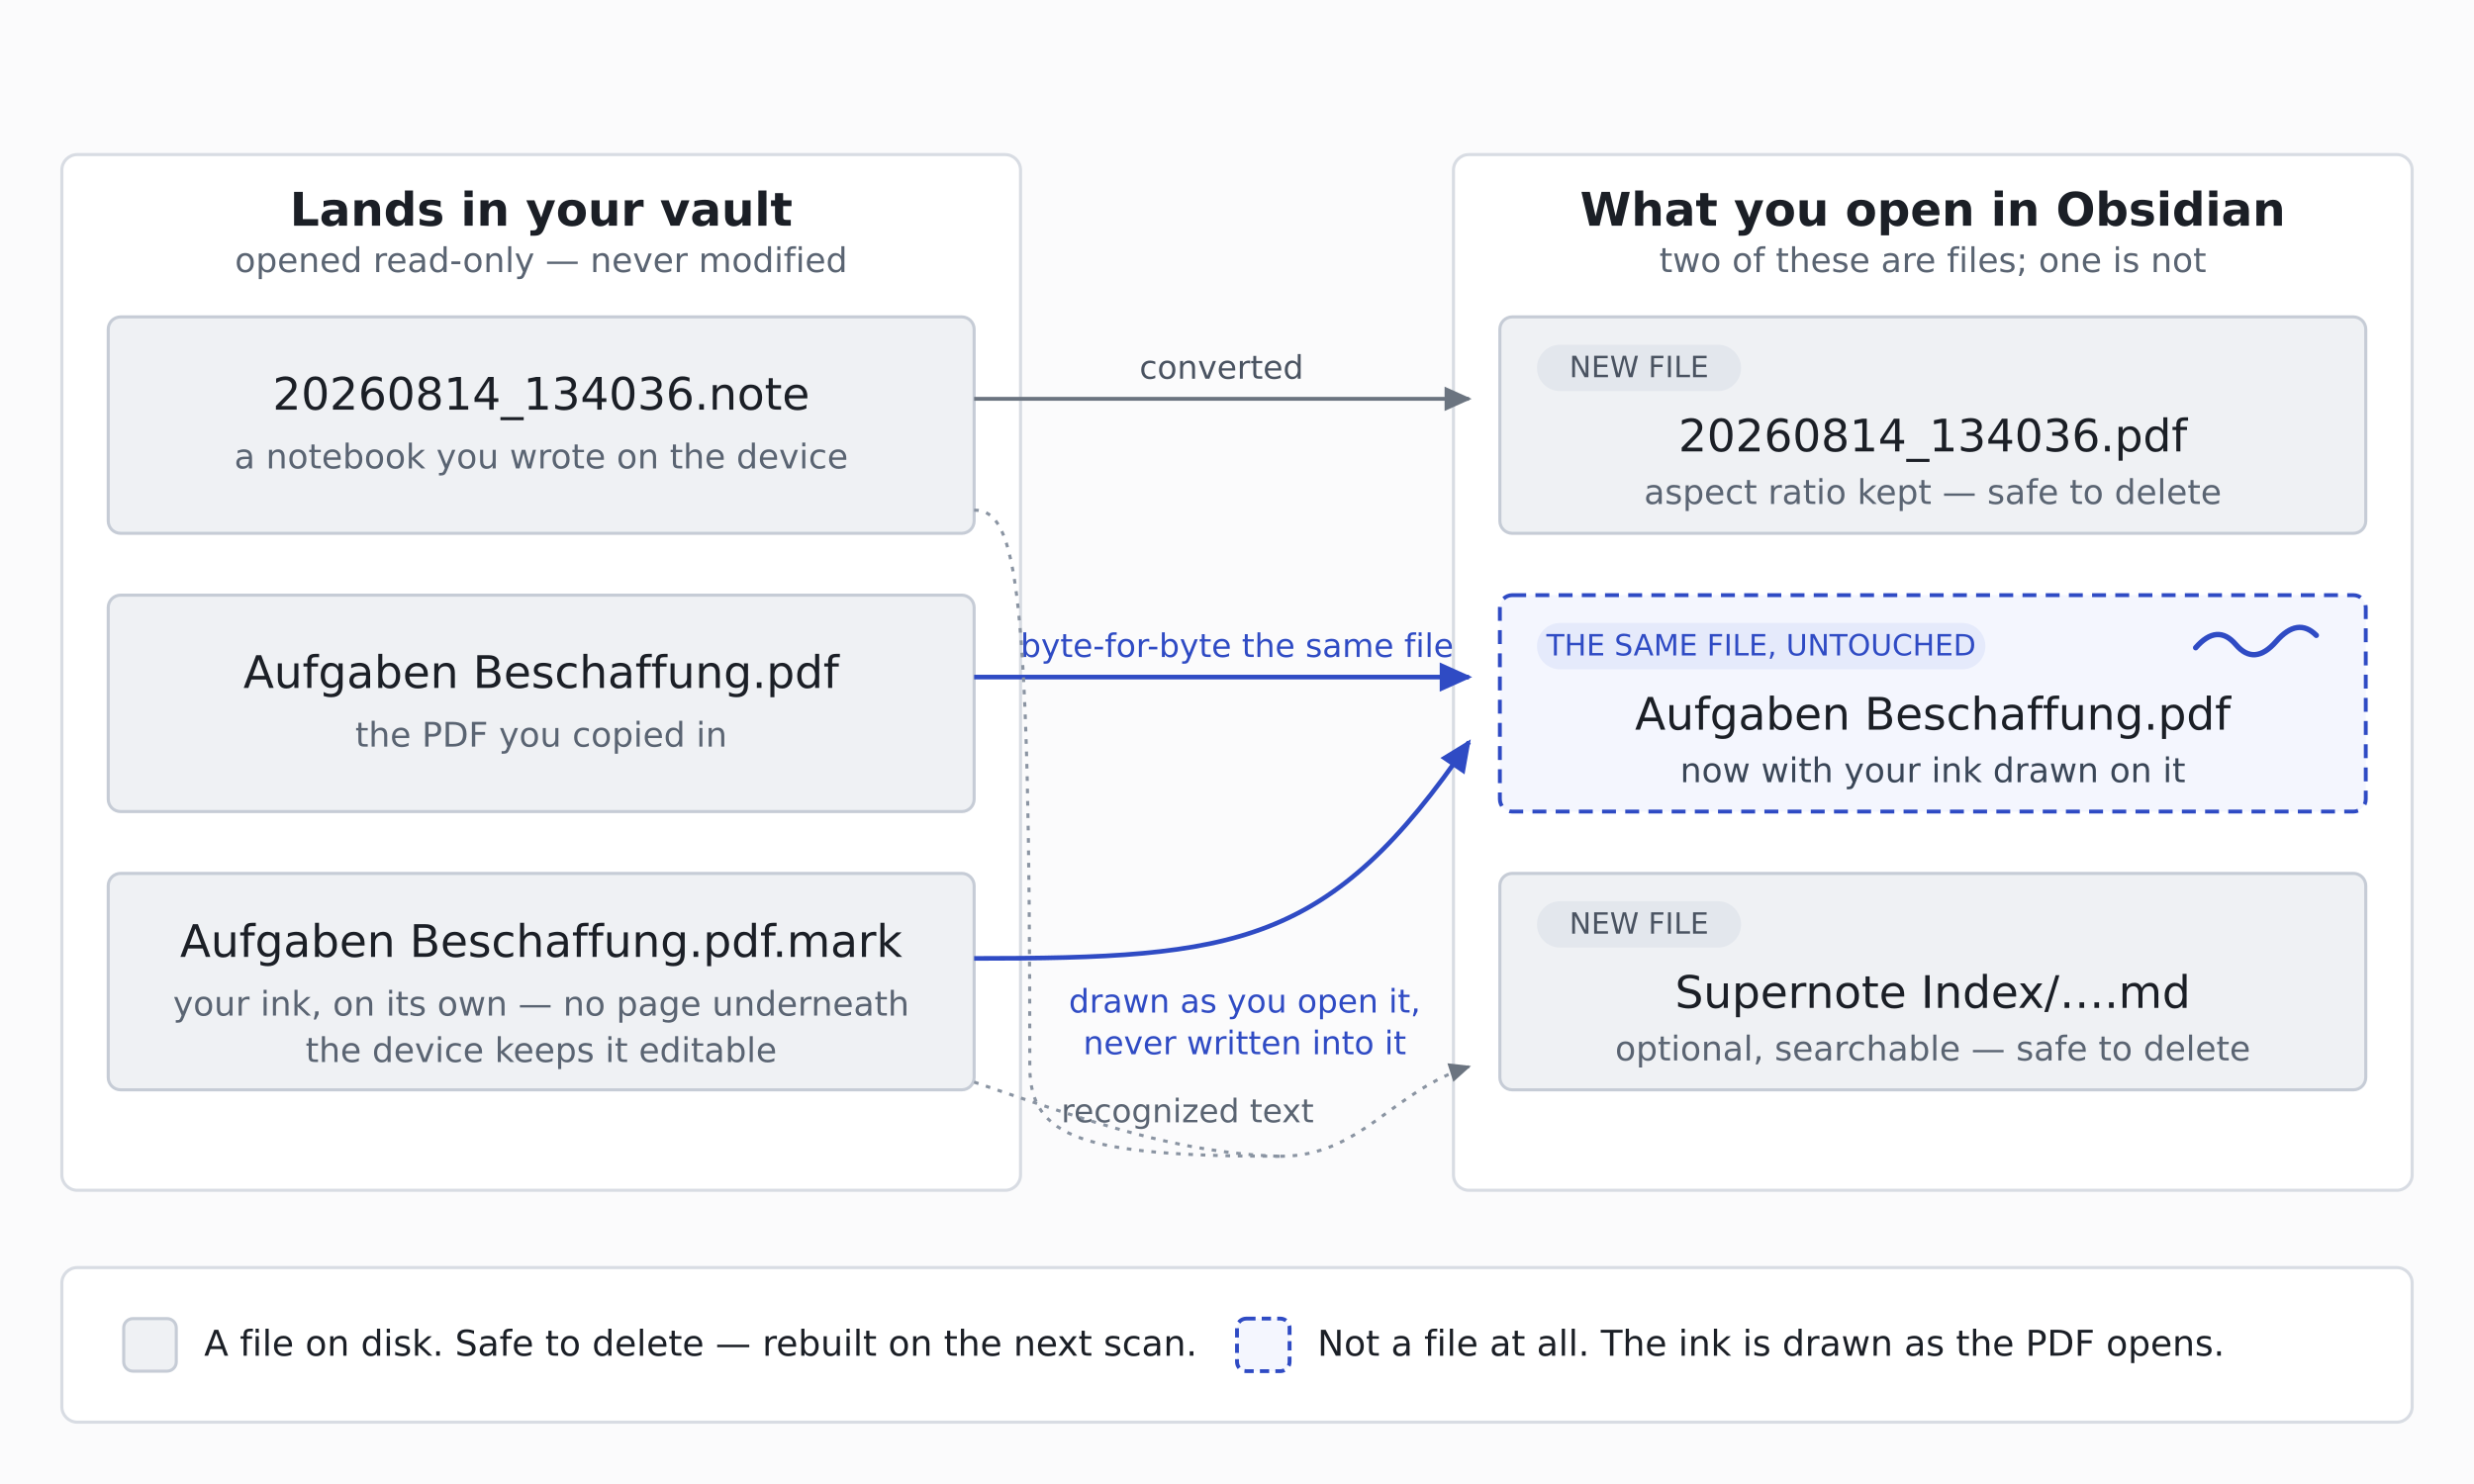
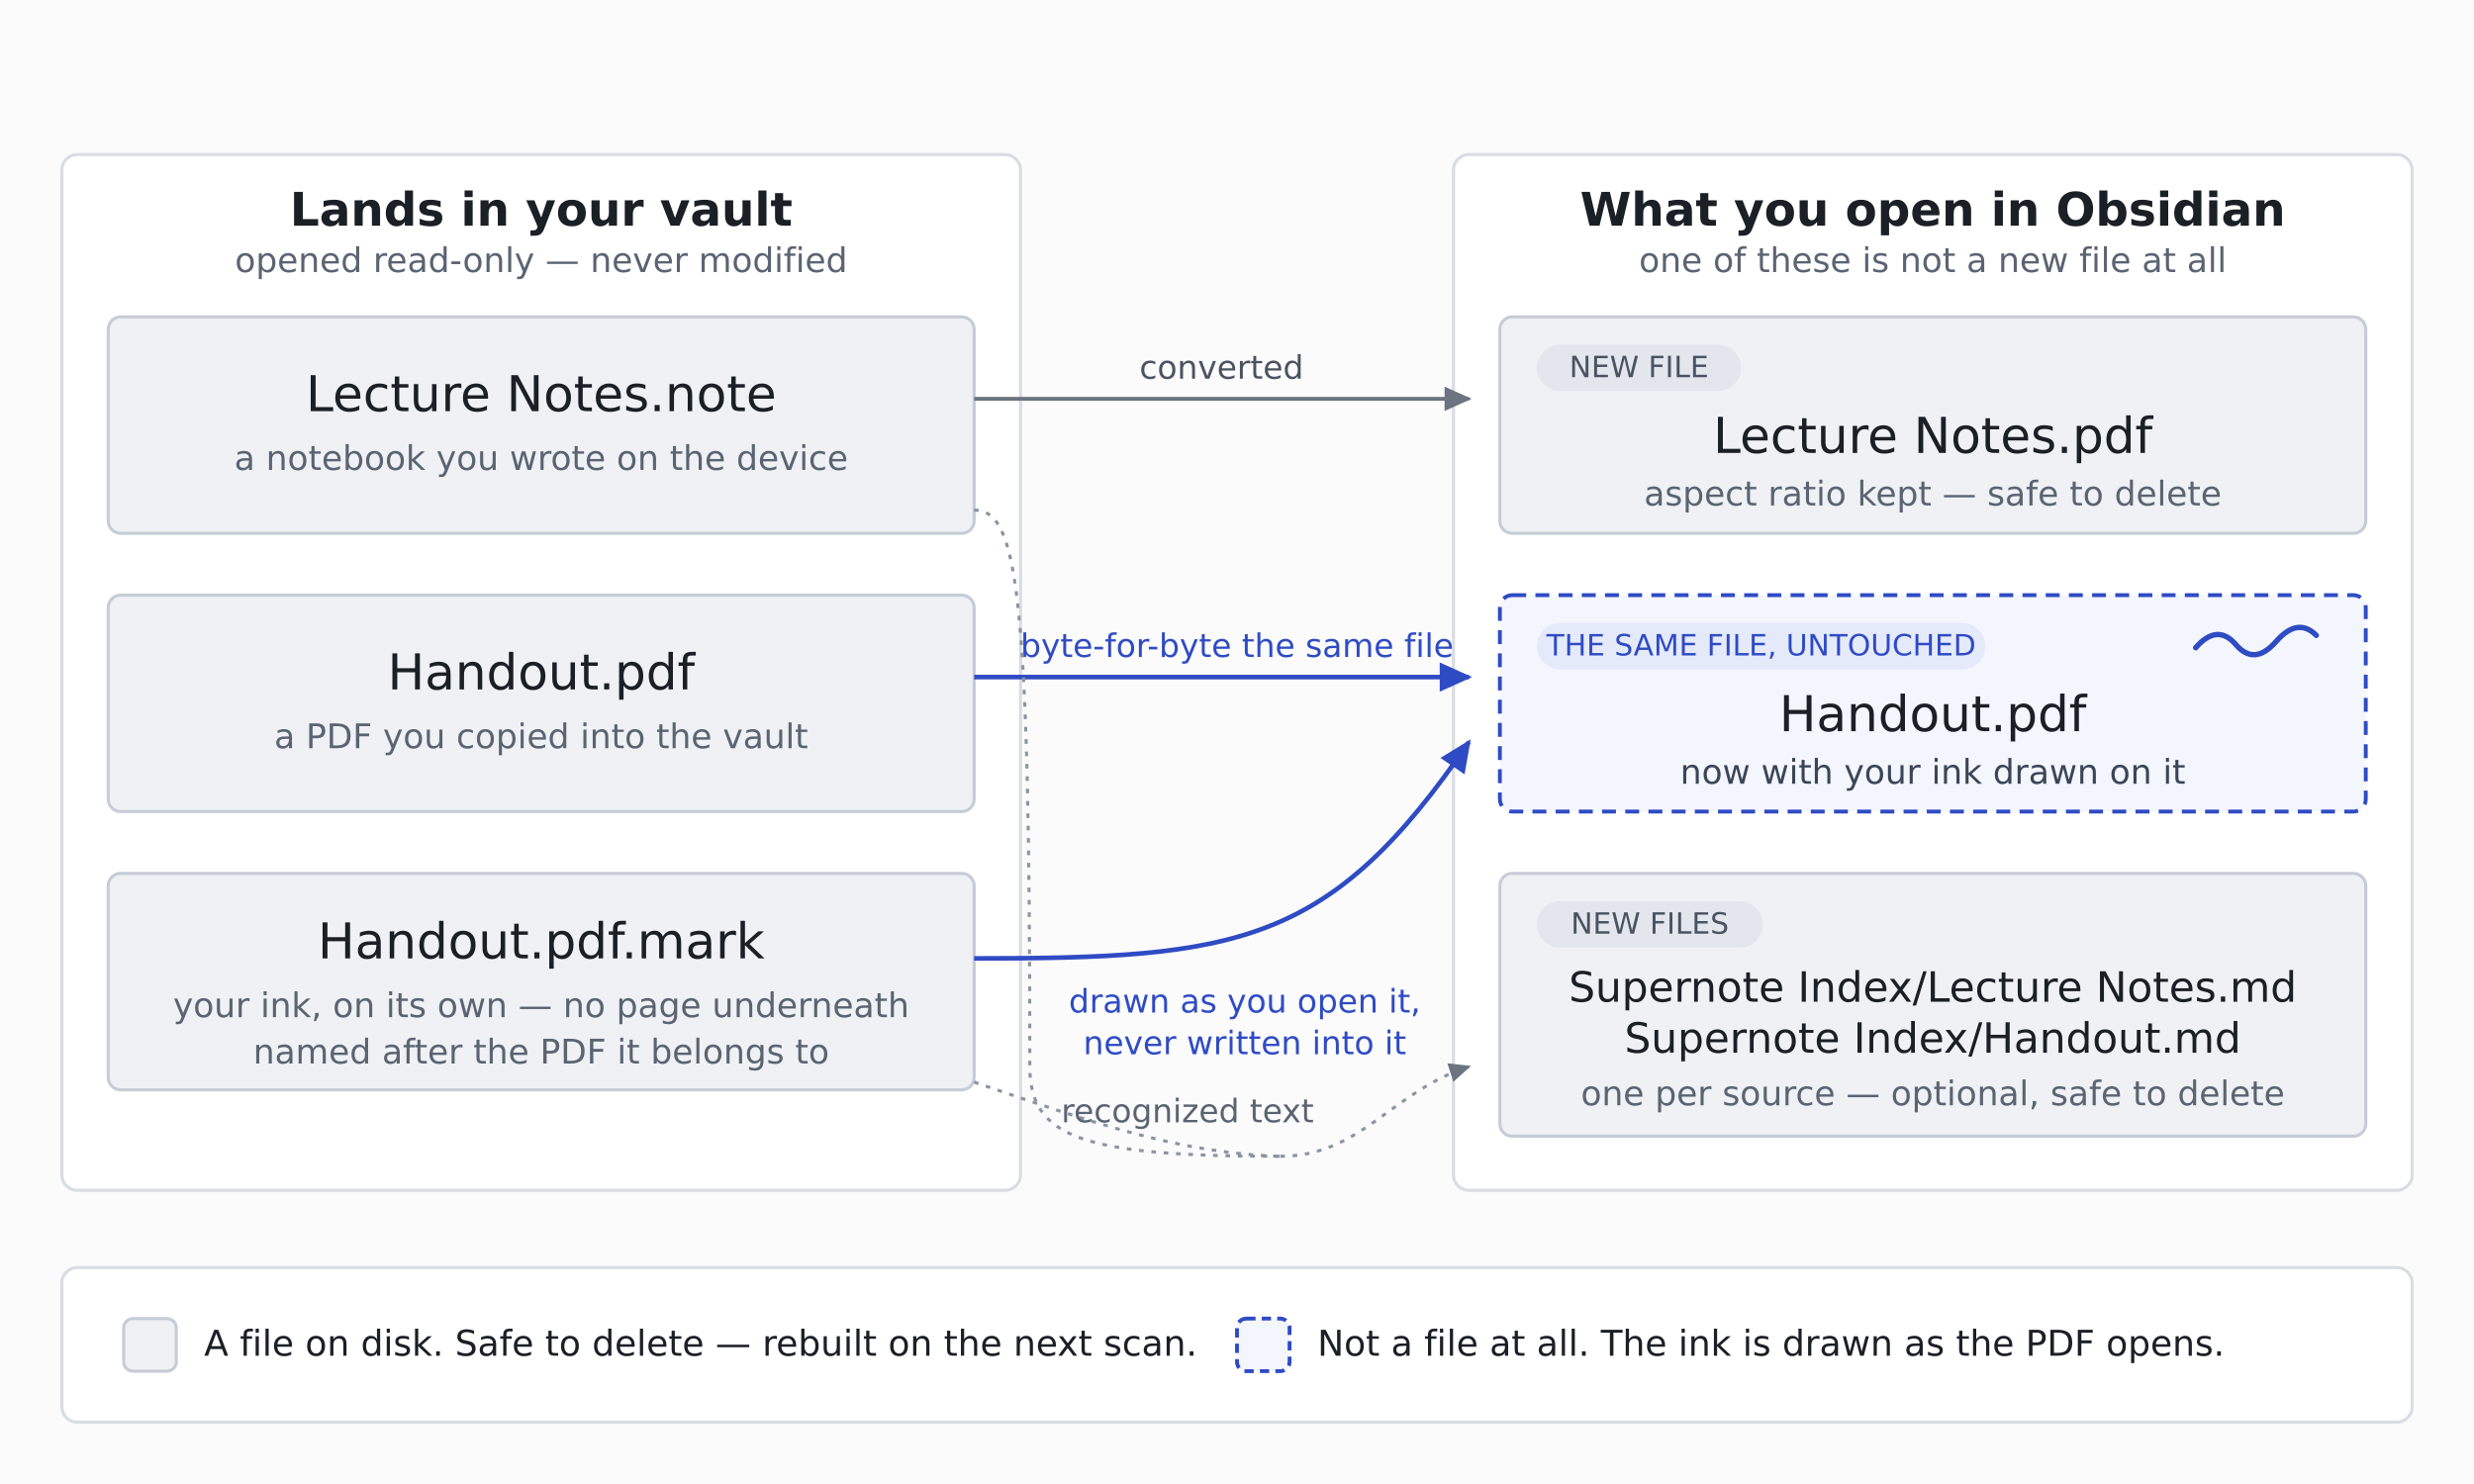
<svg xmlns="http://www.w3.org/2000/svg" width="1600" height="960" viewBox="0 0 1600 960" font-family="DejaVu Sans, Helvetica, Arial, sans-serif">
  <defs>
    <marker id="tip" viewBox="0 0 10 10" refX="9" refY="5" markerWidth="7" markerHeight="7" orient="auto-start-reverse">
      <path d="M0,0.5 L10,5 L0,9.5 z" fill="#6B7480" />
    </marker>
    <marker id="tipInk" viewBox="0 0 10 10" refX="9" refY="5" markerWidth="7" markerHeight="7" orient="auto-start-reverse">
      <path d="M0,0.5 L10,5 L0,9.5 z" fill="#2F4BC4" />
    </marker>
  </defs>
  <rect width="1600" height="960" fill="#FBFBFC" />
  <rect x="40" y="100" width="620" height="670" rx="10" fill="#FFFFFF" stroke="#D8DCE3" stroke-width="2" />
  <text x="350" y="146" text-anchor="middle" font-size="30" font-weight="bold" fill="#1B1F26">Lands in your vault</text>
  <text x="350" y="176" text-anchor="middle" font-size="22" fill="#5A6472">opened read-only — never modified</text>
  <rect x="70" y="205" width="560" height="140" rx="8" fill="#EFF1F4" stroke="#C6CCD6" stroke-width="2" />
-   <text x="350" y="265" text-anchor="middle" font-size="29" fill="#1B1F26">20260814_134036.note</text>
-   <text x="350" y="303" text-anchor="middle" font-size="22" fill="#5A6472">a notebook you wrote on the device</text>
+   <text x="350" y="266" text-anchor="middle" font-size="32" fill="#1B1F26">Lecture Notes.note</text>
+   <text x="350" y="304" text-anchor="middle" font-size="22" fill="#5A6472">a notebook you wrote on the device</text>
  <rect x="70" y="385" width="560" height="140" rx="8" fill="#EFF1F4" stroke="#C6CCD6" stroke-width="2" />
-   <text x="350" y="445" text-anchor="middle" font-size="29" fill="#1B1F26">Aufgaben Beschaffung.pdf</text>
-   <text x="350" y="483" text-anchor="middle" font-size="22" fill="#5A6472">the PDF you copied in</text>
+   <text x="350" y="446" text-anchor="middle" font-size="32" fill="#1B1F26">Handout.pdf</text>
+   <text x="350" y="484" text-anchor="middle" font-size="22" fill="#5A6472">a PDF you copied into the vault</text>
  <rect x="70" y="565" width="560" height="140" rx="8" fill="#EFF1F4" stroke="#C6CCD6" stroke-width="2" />
-   <text x="350" y="619" text-anchor="middle" font-size="29" fill="#1B1F26">Aufgaben Beschaffung.pdf.mark</text>
-   <text x="350" y="657" text-anchor="middle" font-size="22" fill="#5A6472">your ink, on its own — no page underneath</text>
-   <text x="350" y="687" text-anchor="middle" font-size="22" fill="#5A6472">the device keeps it editable</text>
+   <text x="350" y="620" text-anchor="middle" font-size="32" fill="#1B1F26">Handout.pdf.mark</text>
+   <text x="350" y="658" text-anchor="middle" font-size="22" fill="#5A6472">your ink, on its own — no page underneath</text>
+   <text x="350" y="688" text-anchor="middle" font-size="22" fill="#5A6472">named after the PDF it belongs to</text>
  <rect x="940" y="100" width="620" height="670" rx="10" fill="#FFFFFF" stroke="#D8DCE3" stroke-width="2" />
  <text x="1250" y="146" text-anchor="middle" font-size="30" font-weight="bold" fill="#1B1F26">What you open in Obsidian</text>
-   <text x="1250" y="176" text-anchor="middle" font-size="22" fill="#5A6472">two of these are files; one is not</text>
+   <text x="1250" y="176" text-anchor="middle" font-size="22" fill="#5A6472">one of these is not a new file at all</text>
  <rect x="970" y="205" width="560" height="140" rx="8" fill="#EFF1F4" stroke="#C6CCD6" stroke-width="2" />
  <rect x="994" y="223" width="132" height="30" rx="15" fill="#E3E7ED" />
  <text x="1060" y="244" text-anchor="middle" font-size="19" fill="#4A5361">NEW FILE</text>
-   <text x="1250" y="292" text-anchor="middle" font-size="29" fill="#1B1F26">20260814_134036.pdf</text>
-   <text x="1250" y="326" text-anchor="middle" font-size="22" fill="#5A6472">aspect ratio kept — safe to delete</text>
+   <text x="1250" y="293" text-anchor="middle" font-size="32" fill="#1B1F26">Lecture Notes.pdf</text>
+   <text x="1250" y="327" text-anchor="middle" font-size="22" fill="#5A6472">aspect ratio kept — safe to delete</text>
  <rect x="970" y="385" width="560" height="140" rx="8" fill="#F4F6FE" stroke="#2F4BC4" stroke-width="2.5" stroke-dasharray="9 6" />
  <rect x="994" y="403" width="290" height="30" rx="15" fill="#E5EAFB" />
  <text x="1139" y="424" text-anchor="middle" font-size="19" fill="#2F4BC4">THE SAME FILE, UNTOUCHED</text>
-   <text x="1250" y="472" text-anchor="middle" font-size="29" fill="#1B1F26">Aufgaben Beschaffung.pdf</text>
-   <text x="1250" y="506" text-anchor="middle" font-size="22" fill="#3A4657">now with your ink drawn on it</text>
+   <text x="1250" y="473" text-anchor="middle" font-size="32" fill="#1B1F26">Handout.pdf</text>
+   <text x="1250" y="507" text-anchor="middle" font-size="22" fill="#3A4657">now with your ink drawn on it</text>
  <path d="M1420 419 q14 -16 26 -2 t26 -2 t26 -4" fill="none" stroke="#2F4BC4" stroke-width="3.5" stroke-linecap="round" />
-   <rect x="970" y="565" width="560" height="140" rx="8" fill="#EFF1F4" stroke="#C6CCD6" stroke-width="2" />
-   <rect x="994" y="583" width="132" height="30" rx="15" fill="#E3E7ED" />
-   <text x="1060" y="604" text-anchor="middle" font-size="19" fill="#4A5361">NEW FILE</text>
-   <text x="1250" y="652" text-anchor="middle" font-size="29" fill="#1B1F26">Supernote Index/….md</text>
-   <text x="1250" y="686" text-anchor="middle" font-size="22" fill="#5A6472">optional, searchable — safe to delete</text>
+   <rect x="970" y="565" width="560" height="170" rx="8" fill="#EFF1F4" stroke="#C6CCD6" stroke-width="2" />
+   <rect x="994" y="583" width="146" height="30" rx="15" fill="#E3E7ED" />
+   <text x="1067" y="604" text-anchor="middle" font-size="19" fill="#4A5361">NEW FILES</text>
+   <text x="1250" y="648" text-anchor="middle" font-size="27" fill="#1B1F26">Supernote Index/Lecture Notes.md</text>
+   <text x="1250" y="681" text-anchor="middle" font-size="27" fill="#1B1F26">Supernote Index/Handout.md</text>
+   <text x="1250" y="715" text-anchor="middle" font-size="22" fill="#5A6472">one per source — optional, safe to delete</text>
  <path d="M630 258 H950" fill="none" stroke="#6B7480" stroke-width="2.5" marker-end="url(#tip)" />
  <text x="790" y="245" text-anchor="middle" font-size="21" fill="#4A5361">converted</text>
  <path d="M630 438 H950" fill="none" stroke="#2F4BC4" stroke-width="3" marker-end="url(#tipInk)" />
  <text x="800" y="425" text-anchor="middle" font-size="21" fill="#2F4BC4">byte-for-byte the same file</text>
  <path d="M630 620 C 800 620, 860 612, 950 480" fill="none" stroke="#2F4BC4" stroke-width="3" marker-end="url(#tipInk)" />
  <text x="805" y="655" text-anchor="middle" font-size="21" fill="#2F4BC4">drawn as you open it,</text>
  <text x="805" y="682" text-anchor="middle" font-size="21" fill="#2F4BC4">never written into it</text>
  <path d="M630 330 C 658 330, 666 380, 666 690 C 666 736, 700 748, 828 748" fill="none" stroke="#8A94A2" stroke-width="2" stroke-dasharray="3 5" />
  <path d="M630 700 C 706 726, 762 746, 828 748" fill="none" stroke="#8A94A2" stroke-width="2" stroke-dasharray="3 5" />
  <path d="M828 748 C 880 748, 900 706, 950 690" fill="none" stroke="#8A94A2" stroke-width="2" stroke-dasharray="3 5" marker-end="url(#tip)" />
  <text x="768" y="726" text-anchor="middle" font-size="21" fill="#5A6472">recognized text</text>
  <rect x="40" y="820" width="1520" height="100" rx="10" fill="#FFFFFF" stroke="#D8DCE3" stroke-width="2" />
  <rect x="80" y="853" width="34" height="34" rx="6" fill="#EFF1F4" stroke="#C6CCD6" stroke-width="2" />
  <text x="132" y="877" font-size="23" fill="#1B1F26">A file on disk. Safe to delete — rebuilt on the next scan.</text>
  <rect x="800" y="853" width="34" height="34" rx="6" fill="#F4F6FE" stroke="#2F4BC4" stroke-width="2.5" stroke-dasharray="6 4" />
  <text x="852" y="877" font-size="23" fill="#1B1F26">Not a file at all. The ink is drawn as the PDF opens.</text>
</svg>
